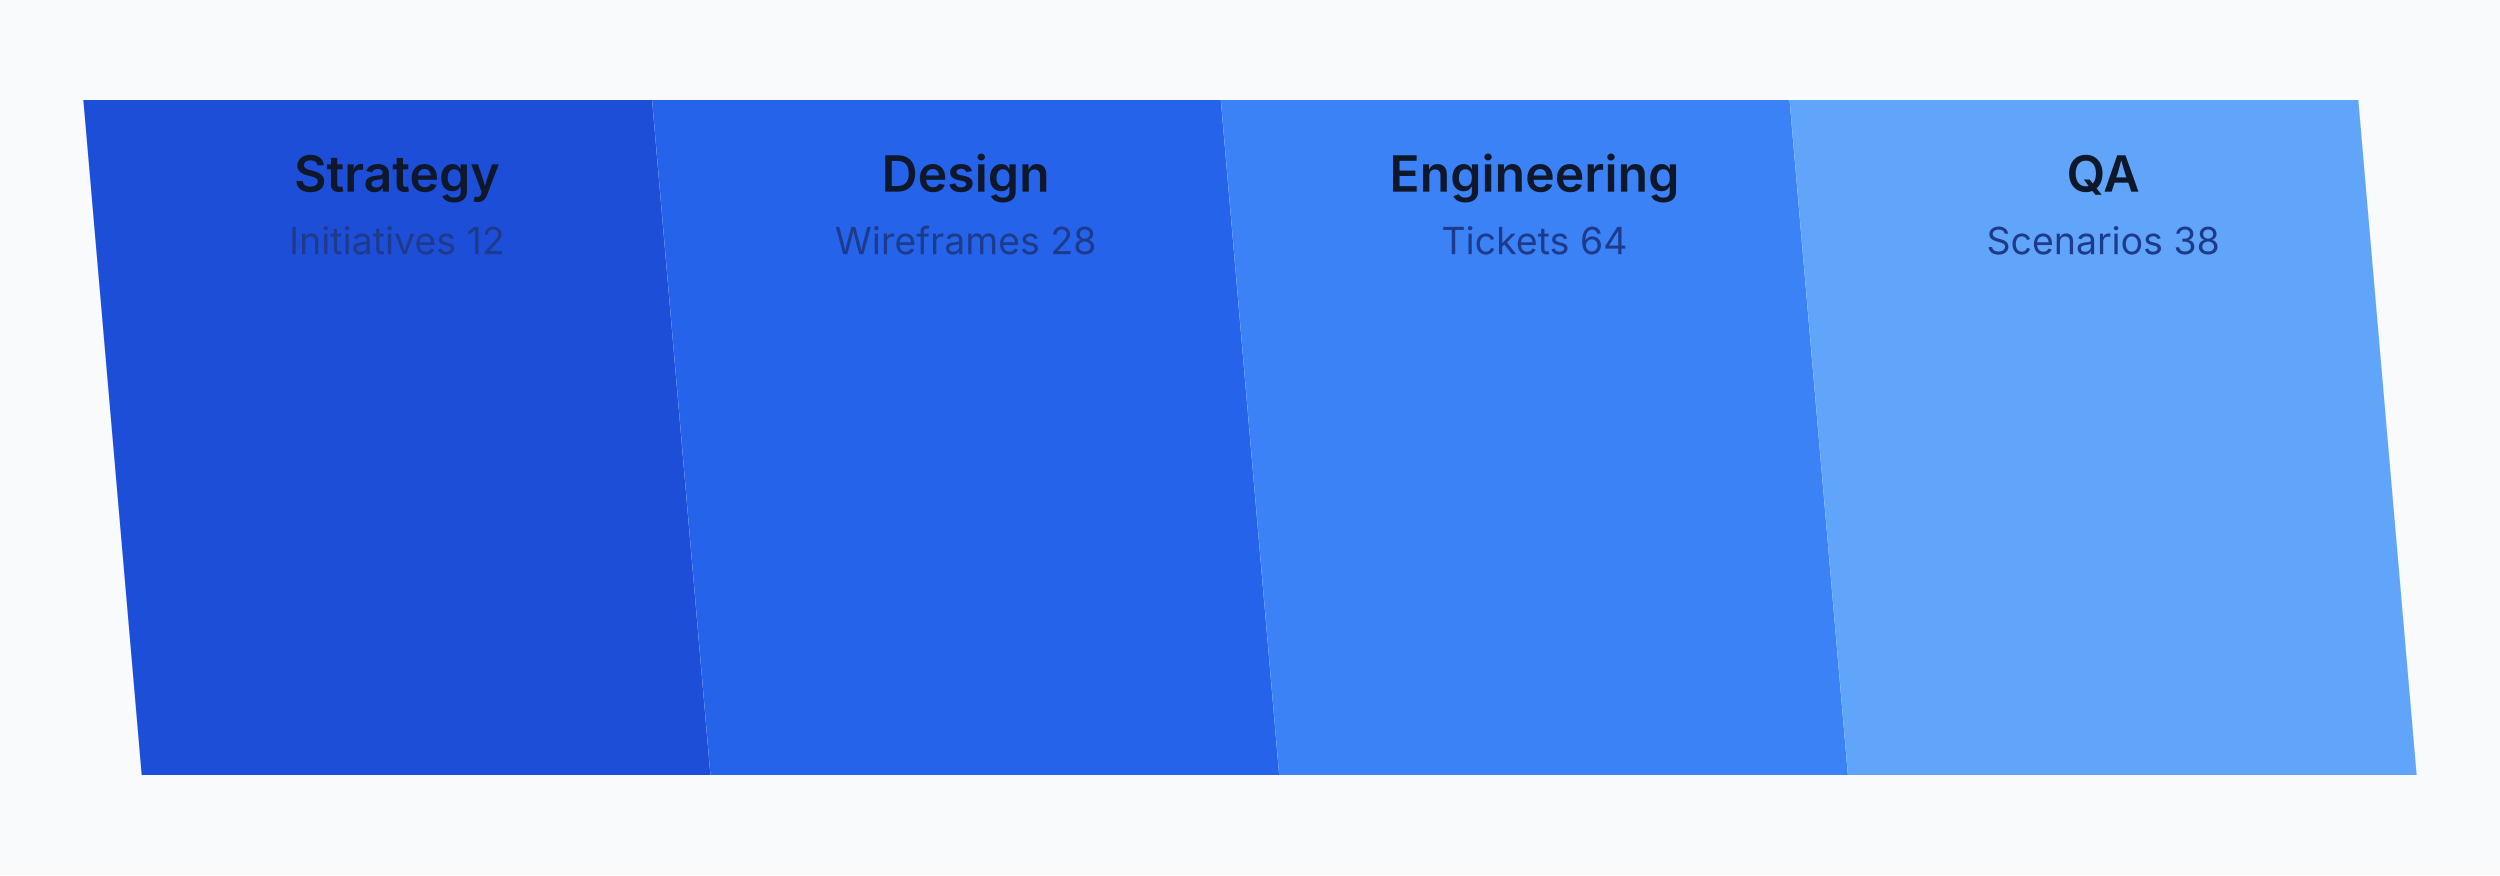
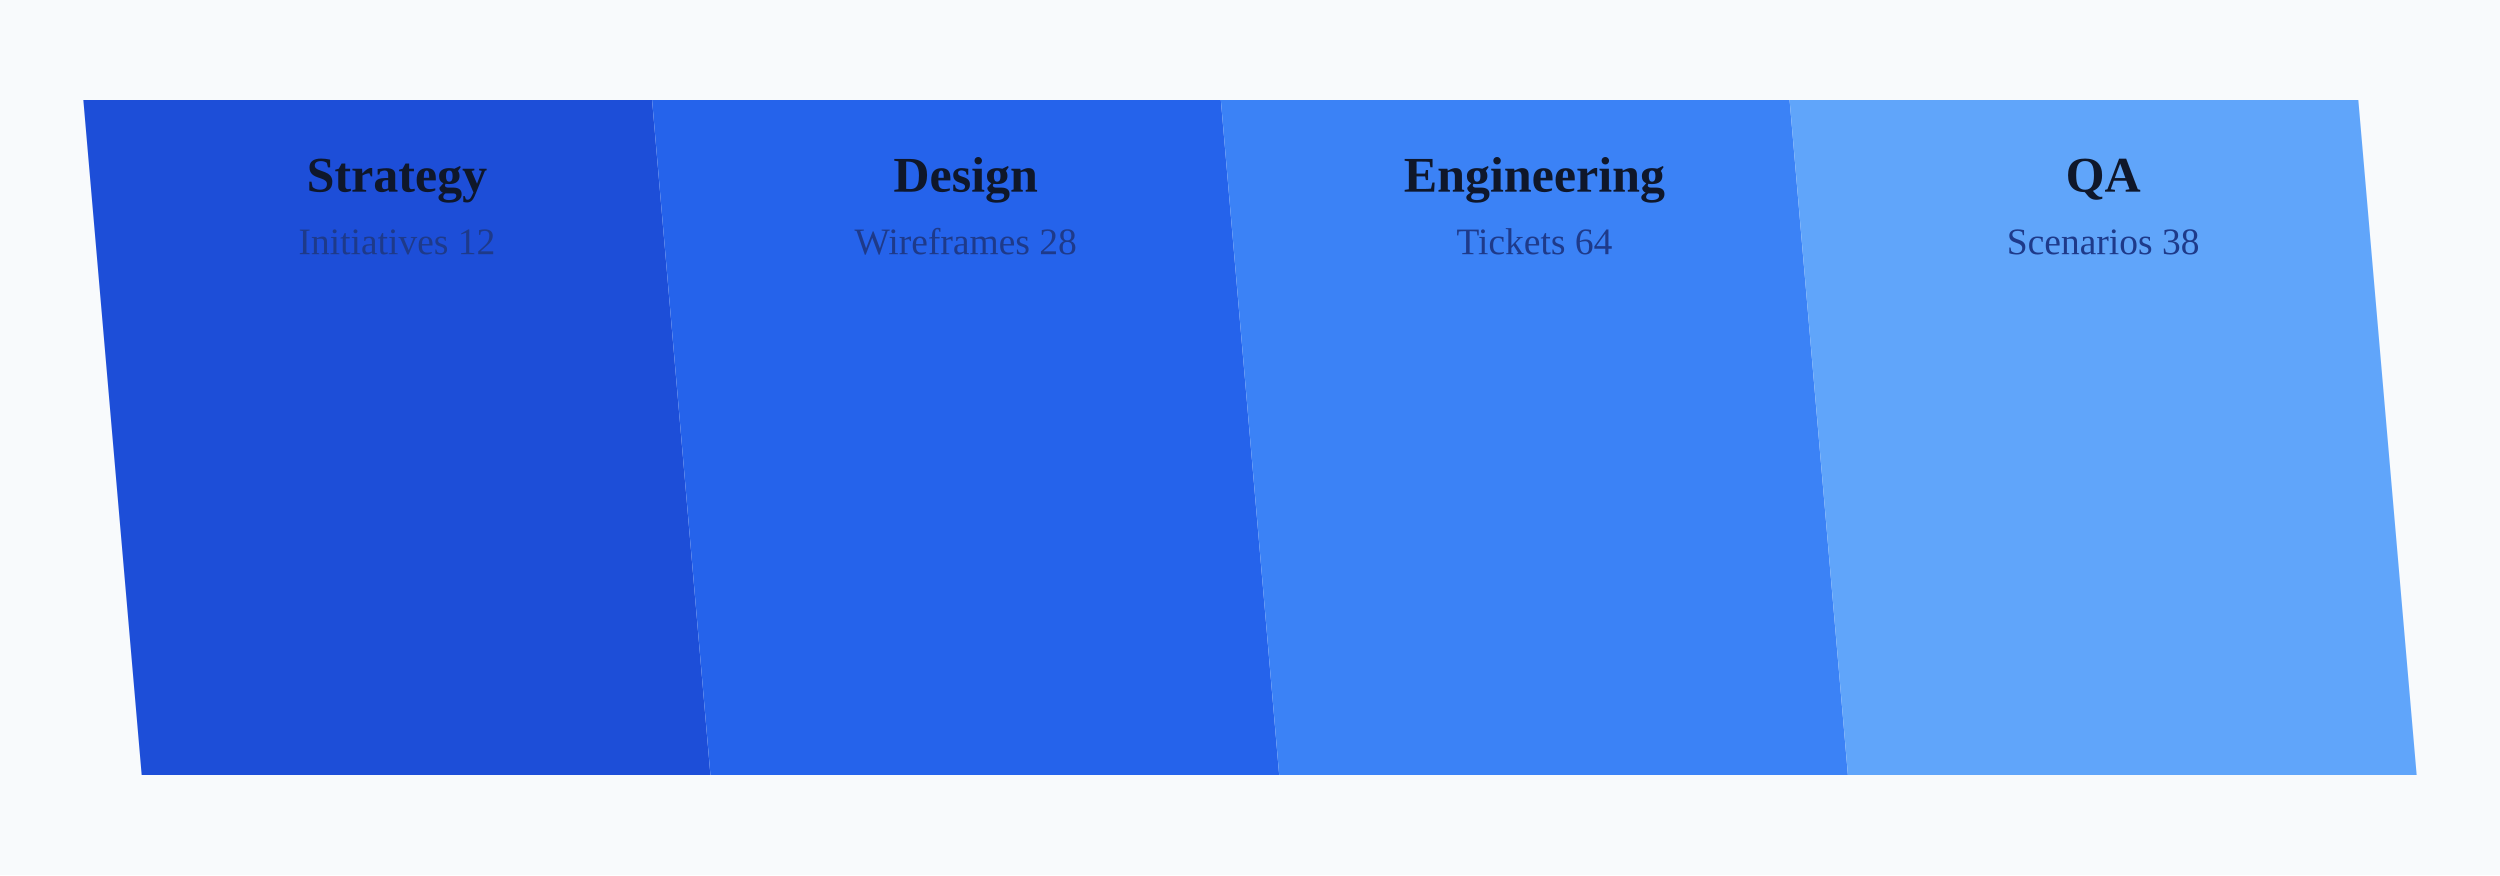
<svg xmlns="http://www.w3.org/2000/svg" width="1200.0" height="420.0">
  <rect x="0" y="0" width="100%" height="100%" fill="#f8fafc" />
-   <polygon points="40.0,48 313.0,48 341.0,372.0 68.0,372.0" fill="#1d4ed8" />
-   <text text-anchor="middle" font-family="Inter, Arial, sans-serif" font-size="24" font-weight="600" fill="#0f172a" x="190.5" y="92.0">Strategy</text>
-   <text text-anchor="middle" font-family="Inter, Arial, sans-serif" font-size="18" fill="#1e3a8a" x="190.5" y="122.0">Initiatives 12</text>
-   <polygon points="313.0,48 586.0,48 614.0,372.0 341.0,372.0" fill="#2563eb" />
-   <text text-anchor="middle" font-family="Inter, Arial, sans-serif" font-size="24" font-weight="600" fill="#0f172a" x="463.5" y="92.0">Design</text>
-   <text text-anchor="middle" font-family="Inter, Arial, sans-serif" font-size="18" fill="#1e3a8a" x="463.5" y="122.0">Wireframes 28</text>
-   <polygon points="586.0,48 859.0,48 887.0,372.0 614.0,372.0" fill="#3b82f6" />
-   <text text-anchor="middle" font-family="Inter, Arial, sans-serif" font-size="24" font-weight="600" fill="#0f172a" x="736.5" y="92.0">Engineering</text>
-   <text text-anchor="middle" font-family="Inter, Arial, sans-serif" font-size="18" fill="#1e3a8a" x="736.5" y="122.0">Tickets 64</text>
-   <polygon points="859.0,48 1132.0,48 1160.0,372.0 887.0,372.0" fill="#60a5fa" />
-   <text text-anchor="middle" font-family="Inter, Arial, sans-serif" font-size="24" font-weight="600" fill="#0f172a" x="1009.5" y="92.0">QA</text>
-   <text text-anchor="middle" font-family="Inter, Arial, sans-serif" font-size="18" fill="#1e3a8a" x="1009.5" y="122.0">Scenarios 38</text>
+   <g>
+     <polygon points="40.0,48 313.0,48 341.0,372.0 68.0,372.0" fill="#1d4ed8" />
+     <text text-anchor="middle" font-family="SequenceAdapter(_values=(Inter, Arial, sans - serif))" font-size="24" font-weight="600" fill="#0f172a" x="190.5" y="92.0">Strategy</text>
+     <text text-anchor="middle" font-family="SequenceAdapter(_values=(Inter, Arial, sans - serif))" font-size="18" fill="#1e3a8a" x="190.5" y="122.0">Initiatives 12</text>
+   </g>
+   <g>
+     <polygon points="313.0,48 586.0,48 614.0,372.0 341.0,372.0" fill="#2563eb" />
+     <text text-anchor="middle" font-family="SequenceAdapter(_values=(Inter, Arial, sans - serif))" font-size="24" font-weight="600" fill="#0f172a" x="463.5" y="92.0">Design</text>
+     <text text-anchor="middle" font-family="SequenceAdapter(_values=(Inter, Arial, sans - serif))" font-size="18" fill="#1e3a8a" x="463.5" y="122.0">Wireframes 28</text>
+   </g>
+   <g>
+     <polygon points="586.0,48 859.0,48 887.0,372.0 614.0,372.0" fill="#3b82f6" />
+     <text text-anchor="middle" font-family="SequenceAdapter(_values=(Inter, Arial, sans - serif))" font-size="24" font-weight="600" fill="#0f172a" x="736.5" y="92.0">Engineering</text>
+     <text text-anchor="middle" font-family="SequenceAdapter(_values=(Inter, Arial, sans - serif))" font-size="18" fill="#1e3a8a" x="736.5" y="122.0">Tickets 64</text>
+   </g>
+   <g>
+     <polygon points="859.0,48 1132.0,48 1160.0,372.0 887.0,372.0" fill="#60a5fa" />
+     <text text-anchor="middle" font-family="SequenceAdapter(_values=(Inter, Arial, sans - serif))" font-size="24" font-weight="600" fill="#0f172a" x="1009.5" y="92.0">QA</text>
+     <text text-anchor="middle" font-family="SequenceAdapter(_values=(Inter, Arial, sans - serif))" font-size="18" fill="#1e3a8a" x="1009.5" y="122.0">Scenarios 38</text>
+   </g>
</svg>
